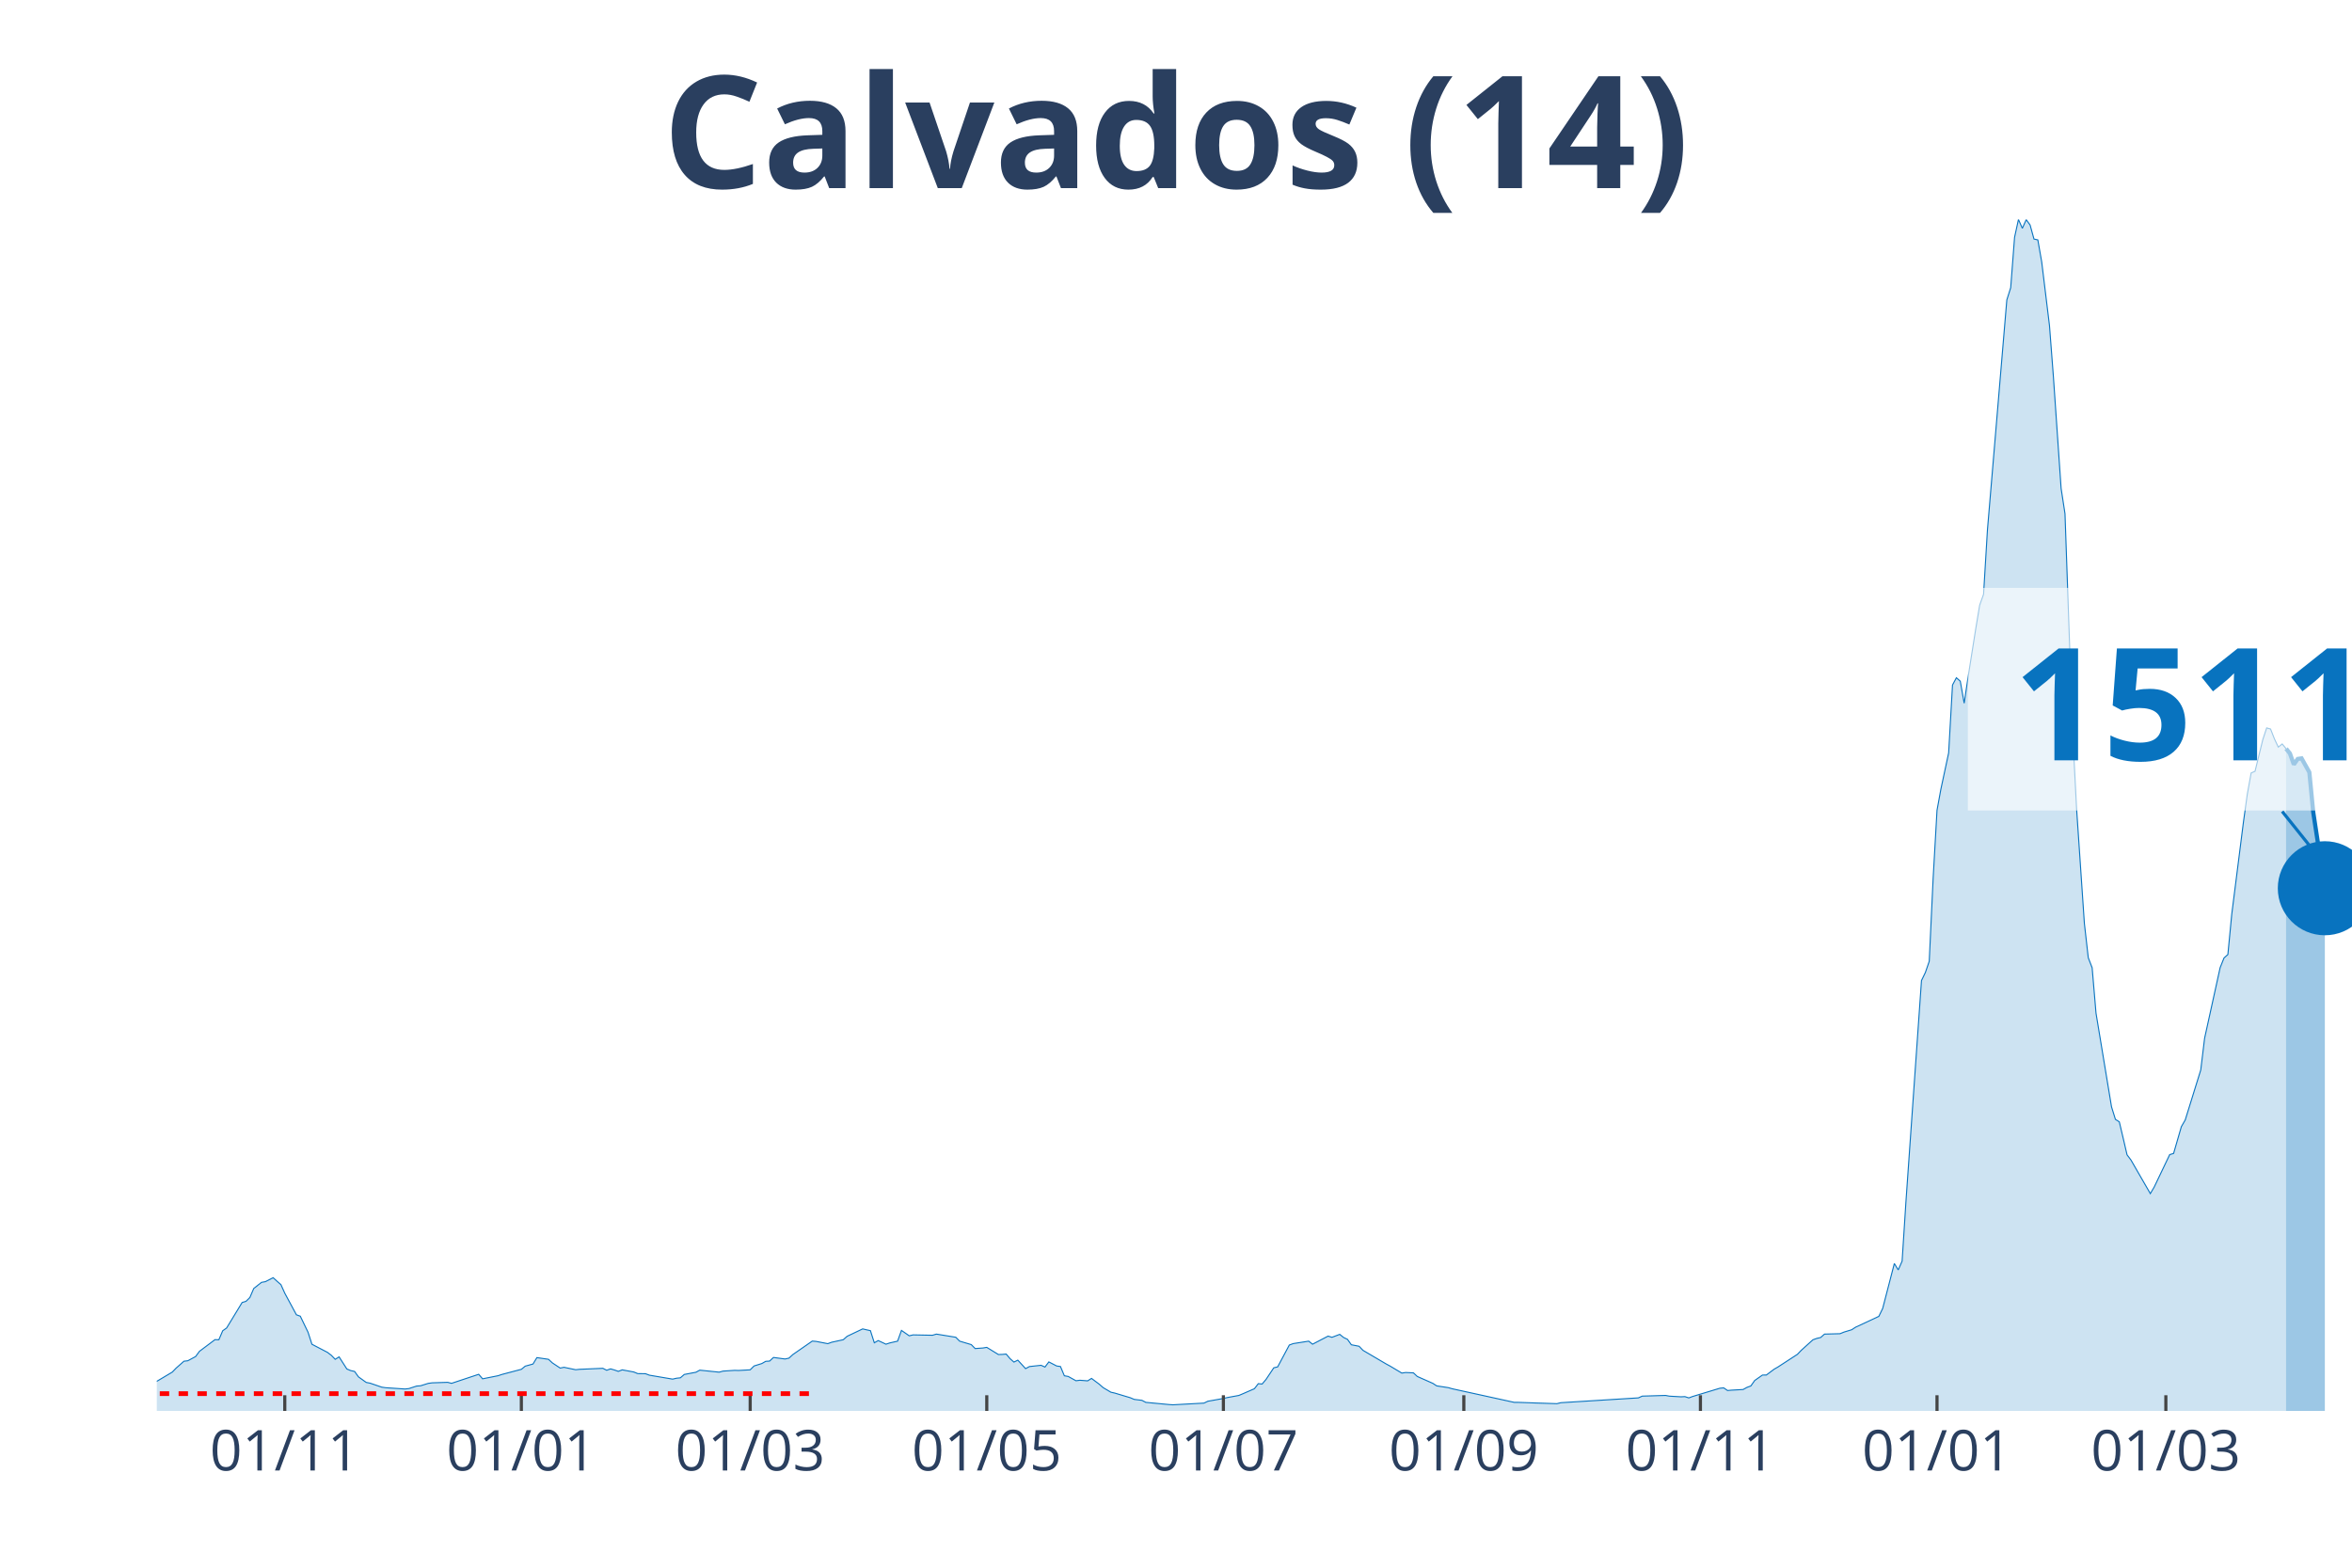
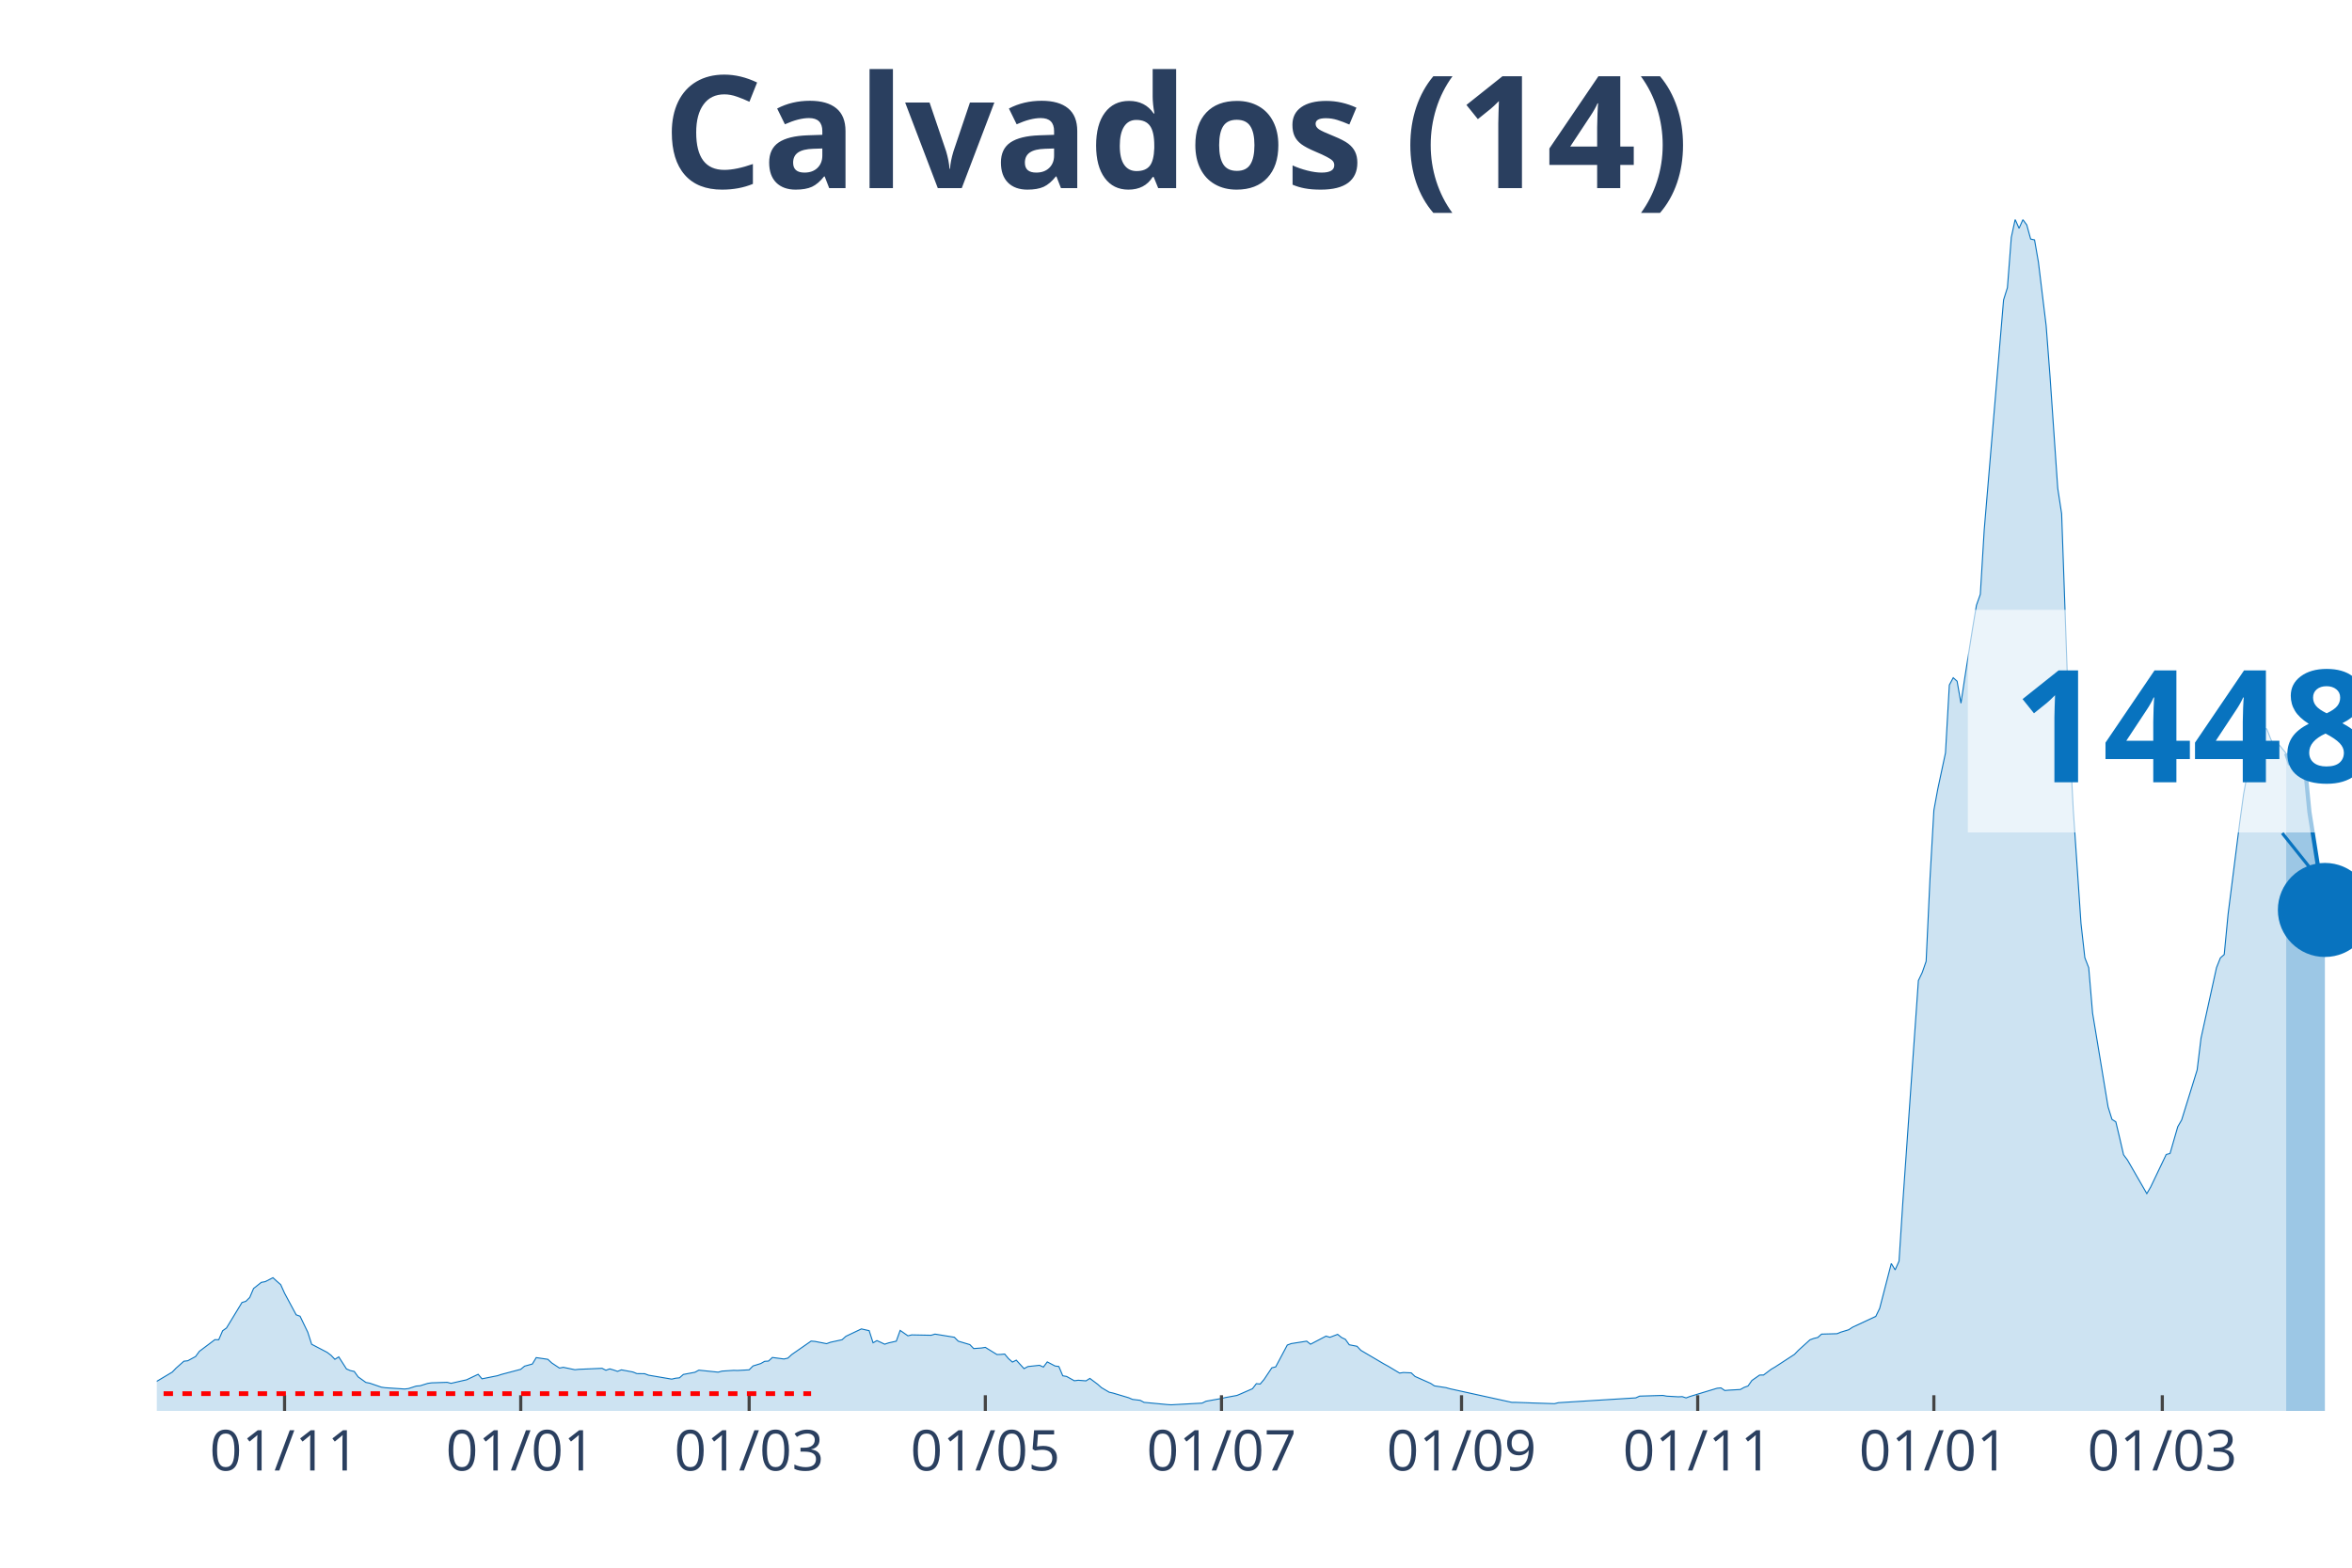
<svg xmlns="http://www.w3.org/2000/svg" class="main-svg" width="1125" height="750" style="" viewBox="0 0 750 500">
  <rect x="0" y="0" width="750" height="500" style="fill: rgb(0, 0, 0); fill-opacity: 0;" />
-   <defs id="defs-538999">
+   <defs id="defs-0293cc">
    <g class="clips">
-       <clipPath id="clip538999xyplot" class="plotclip">
+       <clipPath id="clip0293ccxyplot" class="plotclip">
        <rect width="700" height="380" />
      </clipPath>
-       <clipPath class="axesclip" id="clip538999x">
+       <clipPath class="axesclip" id="clip0293ccx">
        <rect x="50" y="0" width="700" height="500" />
      </clipPath>
-       <clipPath class="axesclip" id="clip538999y">
+       <clipPath class="axesclip" id="clip0293ccy">
        <rect x="0" y="70" width="750" height="380" />
      </clipPath>
-       <clipPath class="axesclip" id="clip538999xy">
+       <clipPath class="axesclip" id="clip0293ccxy">
        <rect x="50" y="70" width="700" height="380" />
      </clipPath>
    </g>
    <g class="gradients" />
  </defs>
  <g class="bglayer">
    <rect class="bg" x="50" y="70" width="700" height="380" style="fill: rgb(0, 0, 0); fill-opacity: 0; stroke-width: 0;" />
  </g>
  <g class="layer-below">
    <g class="imagelayer" />
    <g class="shapelayer" />
  </g>
  <g class="cartesianlayer">
    <g class="subplot xy">
      <g class="layer-subplot">
        <g class="shapelayer" />
        <g class="imagelayer" />
      </g>
      <g class="gridlayer">
        <g class="x">
-           <path class="xgrid crisp" transform="translate(90.81,0)" d="M0,70v380" style="stroke: rgb(255, 255, 255); stroke-opacity: 1; stroke-width: 1px;" />
-           <path class="xgrid crisp" transform="translate(166.25,0)" d="M0,70v380" style="stroke: rgb(255, 255, 255); stroke-opacity: 1; stroke-width: 1px;" />
-           <path class="xgrid crisp" transform="translate(239.22,0)" d="M0,70v380" style="stroke: rgb(255, 255, 255); stroke-opacity: 1; stroke-width: 1px;" />
-           <path class="xgrid crisp" transform="translate(314.66,0)" d="M0,70v380" style="stroke: rgb(255, 255, 255); stroke-opacity: 1; stroke-width: 1px;" />
-           <path class="xgrid crisp" transform="translate(390.11,0)" d="M0,70v380" style="stroke: rgb(255, 255, 255); stroke-opacity: 1; stroke-width: 1px;" />
-           <path class="xgrid crisp" transform="translate(466.78,0)" d="M0,70v380" style="stroke: rgb(255, 255, 255); stroke-opacity: 1; stroke-width: 1px;" />
-           <path class="xgrid crisp" transform="translate(542.23,0)" d="M0,70v380" style="stroke: rgb(255, 255, 255); stroke-opacity: 1; stroke-width: 1px;" />
-           <path class="xgrid crisp" transform="translate(617.67,0)" d="M0,70v380" style="stroke: rgb(255, 255, 255); stroke-opacity: 1; stroke-width: 1px;" />
-           <path class="xgrid crisp" transform="translate(690.64,0)" d="M0,70v380" style="stroke: rgb(255, 255, 255); stroke-opacity: 1; stroke-width: 1px;" />
+           <path class="xgrid crisp" transform="translate(90.74,0)" d="M0,70v380" style="stroke: rgb(255, 255, 255); stroke-opacity: 1; stroke-width: 1px;" />
+           <path class="xgrid crisp" transform="translate(166.05,0)" d="M0,70v380" style="stroke: rgb(255, 255, 255); stroke-opacity: 1; stroke-width: 1px;" />
+           <path class="xgrid crisp" transform="translate(238.89,0)" d="M0,70v380" style="stroke: rgb(255, 255, 255); stroke-opacity: 1; stroke-width: 1px;" />
+           <path class="xgrid crisp" transform="translate(314.2,0)" d="M0,70v380" style="stroke: rgb(255, 255, 255); stroke-opacity: 1; stroke-width: 1px;" />
+           <path class="xgrid crisp" transform="translate(389.51,0)" d="M0,70v380" style="stroke: rgb(255, 255, 255); stroke-opacity: 1; stroke-width: 1px;" />
+           <path class="xgrid crisp" transform="translate(466.05,0)" d="M0,70v380" style="stroke: rgb(255, 255, 255); stroke-opacity: 1; stroke-width: 1px;" />
+           <path class="xgrid crisp" transform="translate(541.36,0)" d="M0,70v380" style="stroke: rgb(255, 255, 255); stroke-opacity: 1; stroke-width: 1px;" />
+           <path class="xgrid crisp" transform="translate(616.67,0)" d="M0,70v380" style="stroke: rgb(255, 255, 255); stroke-opacity: 1; stroke-width: 1px;" />
+           <path class="xgrid crisp" transform="translate(689.51,0)" d="M0,70v380" style="stroke: rgb(255, 255, 255); stroke-opacity: 1; stroke-width: 1px;" />
        </g>
        <g class="y" />
      </g>
      <g class="zerolinelayer" />
      <path class="xlines-below" />
      <path class="ylines-below" />
      <g class="overlines-below" />
      <g class="xaxislayer-below" />
      <g class="yaxislayer-below" />
      <g class="overaxes-below" />
-       <g class="plot" transform="translate(50, 70)" clip-path="url('#clip538999xyplot')">
+       <g class="plot" transform="translate(50, 70)" clip-path="url('#clip0293ccxyplot')">
        <g class="scatterlayer mlayer">
-           <g class="trace scatter trace62c0a0" style="stroke-miterlimit: 2;">
+           <g class="trace scatter trace21a044" style="stroke-miterlimit: 2;">
            <g class="fills">
              <g>
-                 <path class="js-fill" d="M678.98,380L-168.2,380L-168.2,379.62L-115.02,379.89L-113.78,379.86L-43.29,378.12L-42.05,377.88L-29.68,375.37L-28.45,374.29L-23.5,372.46L-22.26,371.85L-19.79,371.77L-18.55,372.3L-14.84,372.92L-13.6,373.35L-1.24,371.34L0,370.56L4.95,367.61L6.18,366.33L8.66,364.14L9.89,364L12.37,362.66L13.6,360.99L18.55,357.27L19.79,357.3L21.02,354.43L22.26,353.55L27.21,345.42L28.45,345.04L29.68,343.82L30.92,340.95L33.39,338.99L34.63,338.77L37.1,337.51L38.34,338.64L39.58,339.72L40.81,342.45L44.52,349.34L45.76,349.79L48.23,354.91L49.47,358.74L54.42,361.32L55.65,362.26L56.89,363.54L58.13,362.76L60.6,366.62L61.84,367.14L63.07,367.41L64.31,369.14L66.78,370.91L68.02,371.15L71.73,372.42L72.97,372.6L79.15,373.01L80.39,372.87L82.86,372.07L84.1,371.98L86.57,371.21L87.81,371.04L92.76,370.88L93.99,371.2L102.65,368.32L103.89,369.76L108.83,368.77L110.07,368.36L116.25,366.73L117.49,365.72L119.96,365.04L121.2,363L124.91,363.54L126.15,364.69L128.62,366.33L129.86,366.09L133.57,366.86L134.81,366.73L142.23,366.41L143.46,367.03L144.7,366.59L145.94,366.95L147.17,367.38L148.41,366.9L152.12,367.59L153.36,368.1L155.83,368.13L157.07,368.6L164.49,369.86L165.72,369.57L166.96,369.44L168.2,368.37L171.91,367.67L173.14,367L179.33,367.64L180.57,367.3L184.28,367.06L185.51,367.1L189.22,366.89L190.46,365.66L192.93,364.89L194.17,364.18L195.41,364.1L196.64,362.95L199.12,363.28L200.35,363.44L201.59,363.16L202.83,362.02L209.01,357.73L210.25,357.83L213.96,358.55L215.19,358.1L218.9,357.29L220.14,356.19L225.09,353.84L226.33,354.13L227.56,354.4L228.8,358.27L230.04,357.57L231.27,358.13L232.51,358.72L233.75,358.31L236.22,357.75L237.46,354.32L239.93,356.04L241.17,355.75L247.35,355.87L248.59,355.5L254.77,356.5L256.01,357.75L259.72,358.85L260.95,360.11L263.43,359.93L264.66,359.73L268.37,362.01L269.61,361.98L270.85,361.86L272.08,363.33L273.32,364.42L274.56,363.81L277.03,366.51L278.27,365.85L280.74,365.58L281.98,365.45L283.22,366.01L284.45,364.37L286.93,365.66L288.16,365.84L289.4,368.79L290.64,369.01L293.11,370.38L294.35,370.22L296.82,370.41L298.06,369.63L300.53,371.48L301.77,372.57L304.24,374.03L305.48,374.31L310.42,375.79L311.66,376.32L314.13,376.62L315.37,377.27L322.79,377.97L324.03,378.05L333.92,377.51L335.16,376.91L340.11,376.03L341.34,375.74L345.05,375.06L346.29,374.54L350,372.92L351.24,371.31L352.47,371.42L353.71,369.95L356.18,366.25L357.42,365.95L361.13,358.99L362.37,358.53L367.31,357.75L368.55,358.72L373.5,356.14L374.73,356.52L377.21,355.58L378.45,356.58L379.68,357.17L380.92,358.9L383.39,359.38L384.63,360.68L392.05,365.04L393.29,365.71L397,367.93L398.23,367.75L400.71,367.86L401.94,369.01L406.89,371.2L408.13,372.01L411.84,372.58L413.07,372.93L432.86,377.27L434.1,377.27L437.81,377.4L439.05,377.45L446.47,377.69L447.7,377.38L472.44,375.84L473.67,375.28L481.1,375.06L482.33,375.29L486.04,375.5L487.28,375.44L488.52,375.85L489.75,375.39L498.41,372.77L499.65,372.65L500.88,373.49L502.12,373.38L505.83,373.17L507.07,372.49L508.3,372.04L509.54,370.29L512.01,368.56L513.25,368.55L515.72,366.7L516.96,365.98L523.14,361.96L524.38,360.67L528.09,357.32L529.33,356.87L530.57,356.58L531.8,355.5L536.75,355.37L537.99,354.86L540.46,354.11L541.7,353.3L549.12,349.84L550.35,347.3L554.06,332.99L555.3,335.02L556.54,332.23L557.77,313.15L562.72,242.74L563.96,240.16L565.19,236.6L566.43,210.22L567.67,188.43L568.9,181.71L571.38,170.13L572.61,148.47L573.85,146.16L575.09,147.26L576.33,154.28L577.56,146.08L580.04,130.43L581.27,123.01L582.51,119.55L583.75,99.04L589.93,25.67L591.17,21.74L592.4,5.69L593.64,0L594.88,2.81L596.11,0.06L597.35,1.75L598.59,6.24L599.82,6.51L601.06,13.57L603.53,33.83L604.77,49.94L607.24,85.75L608.48,93.86L610.95,164.18L612.19,188.14L614.66,224.49L615.9,235.45L617.14,238.66L618.37,253.13L623.32,283.03L624.56,287.01L625.8,287.8L627.03,292.99L628.27,298.32L629.51,299.97L635.69,310.69L636.93,308.59L641.87,298.25L643.11,297.88L645.58,289.35L646.82,287.2L651.77,271.26L653,261.13L657.95,238.63L659.19,235.53L660.42,234.43L661.66,221.54L665.37,192.3L666.61,183.32L667.84,176.53L669.08,175.99L671.55,165.92L672.79,162.16L674.03,162.51L675.27,165.67L676.5,168.28L677.74,167.28L678.98,168.78" style="fill: rgb(8, 115, 191); fill-opacity: 0.2; stroke-width: 0;" />
+                 <path class="js-fill" d="M679.01,380L-167.9,380L-167.9,379.62L-114.81,379.89L-113.58,379.86L-43.21,378.12L-41.98,377.88L-29.63,375.37L-28.4,374.29L-23.46,372.46L-22.22,371.85L-19.75,371.77L-18.52,372.3L-14.81,372.92L-13.58,373.35L-1.23,371.34L0,370.56L4.94,367.61L6.17,366.33L8.64,364.14L9.88,364L12.35,362.66L13.58,360.99L18.52,357.27L19.75,357.3L20.99,354.43L22.22,353.55L27.16,345.42L28.4,345.04L29.63,343.82L30.86,340.95L33.33,338.99L34.57,338.77L37.04,337.51L38.27,338.64L39.51,339.72L40.74,342.45L44.44,349.34L45.68,349.79L48.15,354.91L49.38,358.74L54.32,361.32L55.56,362.26L56.79,363.54L58.02,362.76L60.49,366.62L61.73,367.14L62.96,367.41L64.2,369.14L66.67,370.91L67.9,371.15L71.6,372.42L72.84,372.6L79.01,373.01L80.25,372.87L82.72,372.07L83.95,371.98L86.42,371.21L87.65,371.04L92.59,370.88L93.83,371.2L97.53,370.35L98.77,370.08L102.47,368.32L103.7,369.76L108.64,368.77L109.88,368.36L116.05,366.73L117.28,365.72L119.75,365.04L120.99,363L124.69,363.54L125.93,364.69L128.4,366.33L129.63,366.09L133.33,366.86L134.57,366.73L141.98,366.41L143.21,367.03L144.44,366.59L145.68,366.95L146.91,367.38L148.15,366.9L151.85,367.59L153.09,368.1L155.56,368.13L156.79,368.6L164.2,369.86L165.43,369.57L166.67,369.44L167.9,368.37L171.6,367.67L172.84,367L179.01,367.64L180.25,367.3L183.95,367.06L185.19,367.1L188.89,366.89L190.12,365.66L192.59,364.89L193.83,364.18L195.06,364.1L196.3,362.95L198.77,363.28L200,363.44L201.23,363.16L202.47,362.02L208.64,357.73L209.88,357.83L213.58,358.55L214.81,358.1L218.52,357.29L219.75,356.19L224.69,353.84L225.93,354.13L227.16,354.4L228.4,358.27L229.63,357.57L230.86,358.13L232.1,358.72L233.33,358.31L235.8,357.75L237.04,354.32L239.51,356.04L240.74,355.75L246.91,355.87L248.15,355.5L254.32,356.5L255.56,357.75L259.26,358.85L260.49,360.11L262.96,359.93L264.2,359.73L267.9,362.01L269.14,361.98L270.37,361.86L271.6,363.33L272.84,364.42L274.07,363.81L276.54,366.51L277.78,365.85L280.25,365.58L281.48,365.45L282.72,366.01L283.95,364.37L286.42,365.66L287.65,365.84L288.89,368.79L290.12,369.01L292.59,370.38L293.83,370.22L296.3,370.41L297.53,369.63L300,371.48L301.23,372.57L303.7,374.03L304.94,374.31L309.88,375.79L311.11,376.32L313.58,376.62L314.81,377.27L322.22,377.97L323.46,378.05L333.33,377.51L334.57,376.91L339.51,376.03L340.74,375.74L344.44,375.06L345.68,374.54L349.38,372.92L350.62,371.31L351.85,371.42L353.09,369.95L355.56,366.25L356.79,365.95L360.49,358.99L361.73,358.53L366.67,357.75L367.9,358.72L372.84,356.14L374.07,356.52L376.54,355.58L377.78,356.58L379.01,357.17L380.25,358.9L382.72,359.38L383.95,360.68L391.36,365.04L392.59,365.71L396.3,367.93L397.53,367.75L400,367.86L401.23,369.01L406.17,371.2L407.41,372.01L411.11,372.58L412.35,372.93L432.1,377.27L433.33,377.27L437.04,377.4L438.27,377.45L445.68,377.69L446.91,377.38L471.6,375.84L472.84,375.28L480.25,375.06L481.48,375.29L485.19,375.5L486.42,375.44L487.65,375.85L488.89,375.39L497.53,372.77L498.77,372.65L500,373.49L501.23,373.38L504.94,373.17L506.17,372.49L507.41,372.04L508.64,370.29L511.11,368.56L512.35,368.55L514.81,366.7L516.05,365.98L522.22,361.96L523.46,360.67L527.16,357.32L528.4,356.87L529.63,356.58L530.86,355.5L535.8,355.37L537.04,354.86L539.51,354.11L540.74,353.3L548.15,349.84L549.38,347.3L553.09,332.99L554.32,335.02L555.56,332.23L556.79,313.15L561.73,242.74L562.96,240.16L564.2,236.6L565.43,210.22L566.67,188.43L567.9,181.71L570.37,170.13L571.6,148.47L572.84,146.16L574.07,147.26L575.31,154.28L576.54,146.08L579.01,130.43L580.25,123.01L581.48,119.55L582.72,99.04L588.89,25.67L590.12,21.74L591.36,5.69L592.59,0L593.83,2.81L595.06,0.06L596.3,1.75L597.53,6.24L598.77,6.51L600,13.57L602.47,33.83L603.7,49.94L606.17,85.75L607.41,93.86L609.88,164.18L611.11,188.14L613.58,224.49L614.81,235.45L616.05,238.66L617.28,253.13L622.22,283.03L623.46,287.01L624.69,287.8L625.93,292.99L627.16,298.32L628.4,299.97L634.57,310.69L635.8,308.59L640.74,298.25L641.98,297.88L644.44,289.35L645.68,287.2L650.62,271.26L651.85,261.13L656.79,238.63L658.02,235.53L659.26,234.43L660.49,221.54L664.2,192.3L665.43,183.32L666.67,176.53L667.9,175.99L670.37,165.92L671.6,162.16L672.84,162.51L674.07,165.67L675.31,168.28L676.54,167.28L679.01,170.31" style="fill: rgb(8, 115, 191); fill-opacity: 0.2; stroke-width: 0;" />
              </g>
            </g>
            <g class="errorbars" />
            <g class="lines">
-               <path class="js-line" d="M-168.2,379.62L-115.02,379.89L-113.78,379.86L-43.29,378.12L-42.05,377.88L-29.68,375.37L-28.45,374.29L-23.5,372.46L-22.26,371.85L-19.79,371.77L-18.55,372.3L-14.84,372.92L-13.6,373.35L-1.24,371.34L0,370.56L4.95,367.61L6.18,366.33L8.66,364.14L9.89,364L12.37,362.66L13.6,360.99L18.55,357.27L19.79,357.3L21.02,354.43L22.26,353.55L27.21,345.42L28.45,345.04L29.68,343.82L30.92,340.95L33.39,338.99L34.63,338.77L37.1,337.51L38.34,338.64L39.58,339.72L40.81,342.45L44.52,349.34L45.76,349.79L48.23,354.91L49.47,358.74L54.42,361.32L55.65,362.26L56.89,363.54L58.13,362.76L60.6,366.62L61.84,367.14L63.07,367.41L64.31,369.14L66.78,370.91L68.02,371.15L71.73,372.42L72.97,372.6L79.15,373.01L80.39,372.87L82.86,372.07L84.1,371.98L86.57,371.21L87.81,371.04L92.76,370.88L93.99,371.2L102.65,368.32L103.89,369.76L108.83,368.77L110.07,368.36L116.25,366.73L117.49,365.72L119.96,365.04L121.2,363L124.91,363.54L126.15,364.69L128.62,366.33L129.86,366.09L133.57,366.86L134.81,366.73L142.23,366.41L143.46,367.03L144.7,366.59L145.94,366.95L147.17,367.38L148.41,366.9L152.12,367.59L153.36,368.1L155.83,368.13L157.07,368.6L164.49,369.86L165.72,369.57L166.96,369.44L168.2,368.37L171.91,367.67L173.14,367L179.33,367.64L180.57,367.3L184.28,367.06L185.51,367.1L189.22,366.89L190.46,365.66L192.93,364.89L194.17,364.18L195.41,364.1L196.64,362.95L199.12,363.28L200.35,363.44L201.59,363.16L202.83,362.02L209.01,357.73L210.25,357.83L213.96,358.55L215.19,358.1L218.9,357.29L220.14,356.19L225.09,353.84L226.33,354.13L227.56,354.4L228.8,358.27L230.04,357.57L231.27,358.13L232.51,358.72L233.75,358.31L236.22,357.75L237.46,354.32L239.93,356.04L241.17,355.75L247.35,355.87L248.59,355.5L254.77,356.5L256.01,357.75L259.72,358.85L260.95,360.11L263.43,359.93L264.66,359.73L268.37,362.01L269.61,361.98L270.85,361.86L272.08,363.33L273.32,364.42L274.56,363.81L277.03,366.51L278.27,365.85L280.74,365.58L281.98,365.45L283.22,366.01L284.45,364.37L286.93,365.66L288.16,365.84L289.4,368.79L290.64,369.01L293.11,370.38L294.35,370.22L296.82,370.41L298.06,369.63L300.53,371.48L301.77,372.57L304.24,374.03L305.48,374.31L310.42,375.79L311.66,376.32L314.13,376.62L315.37,377.27L322.79,377.97L324.03,378.05L333.92,377.51L335.16,376.91L340.11,376.03L341.34,375.74L345.05,375.06L346.29,374.54L350,372.92L351.24,371.31L352.47,371.42L353.71,369.95L356.18,366.25L357.42,365.95L361.13,358.99L362.37,358.53L367.31,357.75L368.55,358.72L373.5,356.14L374.73,356.52L377.21,355.58L378.45,356.58L379.68,357.17L380.92,358.9L383.39,359.38L384.63,360.68L392.05,365.04L393.29,365.71L397,367.93L398.23,367.75L400.71,367.86L401.94,369.01L406.89,371.2L408.13,372.01L411.84,372.58L413.07,372.93L432.86,377.27L434.1,377.27L437.81,377.4L439.05,377.45L446.47,377.69L447.7,377.38L472.44,375.84L473.67,375.28L481.1,375.06L482.33,375.29L486.04,375.5L487.28,375.44L488.52,375.85L489.75,375.39L498.41,372.77L499.65,372.65L500.88,373.49L502.12,373.38L505.83,373.17L507.07,372.49L508.3,372.04L509.54,370.29L512.01,368.56L513.25,368.55L515.72,366.7L516.96,365.98L523.14,361.96L524.38,360.67L528.09,357.32L529.33,356.87L530.57,356.58L531.8,355.5L536.75,355.37L537.99,354.86L540.46,354.11L541.7,353.3L549.12,349.84L550.35,347.3L554.06,332.99L555.3,335.02L556.54,332.23L557.77,313.15L562.72,242.74L563.96,240.16L565.19,236.6L566.43,210.22L567.67,188.43L568.9,181.71L571.38,170.13L572.61,148.47L573.85,146.16L575.09,147.26L576.33,154.28L577.56,146.08L580.04,130.43L581.27,123.01L582.51,119.55L583.75,99.04L589.93,25.67L591.17,21.74L592.4,5.69L593.64,0L594.88,2.81L596.11,0.06L597.35,1.75L598.59,6.24L599.82,6.51L601.06,13.57L603.53,33.83L604.77,49.94L607.24,85.75L608.48,93.86L610.95,164.18L612.19,188.14L614.66,224.49L615.9,235.45L617.14,238.66L618.37,253.13L623.32,283.03L624.56,287.01L625.8,287.8L627.03,292.99L628.27,298.32L629.51,299.97L635.69,310.69L636.93,308.59L641.87,298.25L643.11,297.88L645.58,289.35L646.82,287.2L651.77,271.26L653,261.13L657.95,238.63L659.19,235.53L660.42,234.43L661.66,221.54L665.37,192.3L666.61,183.32L667.84,176.53L669.08,175.99L671.55,165.92L672.79,162.16L674.03,162.51L675.27,165.67L676.5,168.28L677.74,167.28L678.98,168.78" style="vector-effect: non-scaling-stroke; fill: none; stroke: rgb(8, 115, 191); stroke-opacity: 1; stroke-width: 0.5px; opacity: 1;" />
+               <path class="js-line" d="M-167.9,379.62L-114.81,379.89L-113.58,379.86L-43.21,378.12L-41.98,377.88L-29.63,375.37L-28.4,374.29L-23.46,372.46L-22.22,371.85L-19.75,371.77L-18.52,372.3L-14.81,372.92L-13.58,373.35L-1.23,371.34L0,370.56L4.94,367.61L6.17,366.33L8.64,364.14L9.88,364L12.35,362.66L13.58,360.99L18.52,357.27L19.75,357.3L20.99,354.43L22.22,353.55L27.16,345.42L28.4,345.04L29.63,343.82L30.86,340.95L33.33,338.99L34.57,338.77L37.04,337.51L38.27,338.64L39.51,339.72L40.74,342.45L44.44,349.34L45.68,349.79L48.15,354.91L49.38,358.74L54.32,361.32L55.56,362.26L56.79,363.54L58.02,362.76L60.49,366.62L61.73,367.14L62.96,367.41L64.2,369.14L66.67,370.91L67.9,371.15L71.6,372.42L72.84,372.6L79.01,373.01L80.25,372.87L82.72,372.07L83.95,371.98L86.42,371.21L87.65,371.04L92.59,370.88L93.83,371.2L97.53,370.35L98.77,370.08L102.47,368.32L103.7,369.76L108.64,368.77L109.88,368.36L116.05,366.73L117.28,365.72L119.75,365.04L120.99,363L124.69,363.54L125.93,364.69L128.4,366.33L129.63,366.09L133.33,366.86L134.57,366.73L141.98,366.41L143.21,367.03L144.44,366.59L145.68,366.95L146.91,367.38L148.15,366.9L151.85,367.59L153.09,368.1L155.56,368.13L156.79,368.6L164.2,369.86L165.43,369.57L166.67,369.44L167.9,368.37L171.6,367.67L172.84,367L179.01,367.64L180.25,367.3L183.95,367.06L185.19,367.1L188.89,366.89L190.12,365.66L192.59,364.89L193.83,364.18L195.06,364.1L196.3,362.95L198.77,363.28L200,363.44L201.23,363.16L202.47,362.02L208.64,357.73L209.88,357.83L213.58,358.55L214.81,358.1L218.52,357.29L219.75,356.19L224.69,353.84L225.93,354.13L227.16,354.4L228.4,358.27L229.63,357.57L230.86,358.13L232.1,358.72L233.33,358.31L235.8,357.75L237.04,354.32L239.51,356.04L240.74,355.75L246.91,355.87L248.15,355.5L254.32,356.5L255.56,357.75L259.26,358.85L260.49,360.11L262.96,359.93L264.2,359.73L267.9,362.01L269.14,361.98L270.37,361.86L271.6,363.33L272.84,364.42L274.07,363.81L276.54,366.51L277.78,365.85L280.25,365.58L281.48,365.45L282.72,366.01L283.95,364.37L286.42,365.66L287.65,365.84L288.89,368.79L290.12,369.01L292.59,370.38L293.83,370.22L296.3,370.41L297.53,369.63L300,371.48L301.23,372.57L303.7,374.03L304.94,374.31L309.88,375.79L311.11,376.32L313.58,376.62L314.81,377.27L322.22,377.97L323.46,378.05L333.33,377.51L334.57,376.91L339.51,376.03L340.74,375.74L344.44,375.06L345.68,374.54L349.38,372.92L350.62,371.31L351.85,371.42L353.09,369.95L355.56,366.25L356.79,365.95L360.49,358.99L361.73,358.53L366.67,357.75L367.9,358.72L372.84,356.14L374.07,356.52L376.54,355.58L377.78,356.58L379.01,357.17L380.25,358.9L382.72,359.38L383.95,360.68L391.36,365.04L392.59,365.71L396.3,367.93L397.53,367.75L400,367.86L401.23,369.01L406.17,371.2L407.41,372.01L411.11,372.58L412.35,372.93L432.1,377.27L433.33,377.27L437.04,377.4L438.27,377.45L445.68,377.69L446.91,377.38L471.6,375.84L472.84,375.28L480.25,375.06L481.48,375.29L485.19,375.5L486.42,375.44L487.65,375.85L488.89,375.39L497.53,372.77L498.77,372.65L500,373.49L501.23,373.38L504.94,373.17L506.17,372.49L507.41,372.04L508.64,370.29L511.11,368.56L512.35,368.55L514.81,366.7L516.05,365.98L522.22,361.96L523.46,360.67L527.16,357.32L528.4,356.87L529.63,356.58L530.86,355.5L535.8,355.37L537.04,354.86L539.51,354.11L540.74,353.3L548.15,349.84L549.38,347.3L553.09,332.99L554.32,335.02L555.56,332.23L556.79,313.15L561.73,242.74L562.96,240.16L564.2,236.6L565.43,210.22L566.67,188.43L567.9,181.71L570.37,170.13L571.6,148.47L572.84,146.16L574.07,147.26L575.31,154.28L576.54,146.08L579.01,130.43L580.25,123.01L581.48,119.55L582.72,99.04L588.89,25.67L590.12,21.74L591.36,5.69L592.59,0L593.83,2.81L595.06,0.06L596.3,1.75L597.53,6.24L598.77,6.51L600,13.57L602.47,33.83L603.7,49.94L606.17,85.75L607.41,93.86L609.88,164.18L611.11,188.14L613.58,224.49L614.81,235.45L616.05,238.66L617.28,253.13L622.22,283.03L623.46,287.01L624.69,287.8L625.93,292.99L627.16,298.32L628.4,299.97L634.57,310.69L635.8,308.59L640.74,298.25L641.98,297.88L644.44,289.35L645.68,287.2L650.62,271.26L651.85,261.13L656.79,238.63L658.02,235.53L659.26,234.43L660.49,221.54L664.2,192.3L665.43,183.32L666.67,176.53L667.9,175.99L670.37,165.92L671.6,162.16L672.84,162.51L674.07,165.67L675.31,168.28L676.54,167.28L679.01,170.31" style="vector-effect: non-scaling-stroke; fill: none; stroke: rgb(8, 115, 191); stroke-opacity: 1; stroke-width: 0.5px; opacity: 1;" />
            </g>
            <g class="points" />
            <g class="text" />
          </g>
-           <g class="trace scatter trace29cd67" style="stroke-miterlimit: 2;">
+           <g class="trace scatter trace6b077e" style="stroke-miterlimit: 2;">
            <g class="fills">
              <g>
-                 <path class="js-fill" d="M691.34,380L678.98,380L678.98,168.78L680.21,170.31L681.45,173.82L682.69,172.06L683.92,171.87L686.4,176.31L687.63,188.99L691.34,213.3" style="fill: rgb(8, 115, 191); fill-opacity: 0.4; stroke-width: 0;" />
+                 <path class="js-fill" d="M691.36,380L679.01,380L679.01,170.31L680.25,173.82L681.48,172.06L682.72,171.87L683.95,173.48L685.19,176.31L686.42,188.97L691.36,220.22" style="fill: rgb(8, 115, 191); fill-opacity: 0.4; stroke-width: 0;" />
              </g>
            </g>
            <g class="errorbars" />
            <g class="lines">
-               <path class="js-line" d="M678.98,168.78L680.21,170.31L681.45,173.82L682.69,172.06L683.92,171.87L686.4,176.31L687.63,188.99L691.34,213.3" style="vector-effect: non-scaling-stroke; fill: none; stroke: rgb(8, 115, 191); stroke-opacity: 1; stroke-width: 2px; opacity: 1;" />
+               <path class="js-line" d="M679.01,170.31L680.25,173.82L681.48,172.06L682.72,171.87L683.95,173.48L685.19,176.31L686.42,188.97L691.36,220.22" style="vector-effect: non-scaling-stroke; fill: none; stroke: rgb(8, 115, 191); stroke-opacity: 1; stroke-width: 2px; opacity: 1;" />
            </g>
            <g class="points" />
            <g class="text" />
          </g>
-           <g class="trace scatter traceb80603" style="stroke-miterlimit: 2; opacity: 1;">
+           <g class="trace scatter trace85040c" style="stroke-miterlimit: 2; opacity: 1;">
            <g class="fills" />
            <g class="errorbars" />
            <g class="lines" />
            <g class="points">
-               <path class="point" transform="translate(691.34,213.3)" d="M15,0A15,15 0 1,1 0,-15A15,15 0 0,1 15,0Z" style="opacity: 1; stroke-width: 0px; fill: rgb(8, 115, 191); fill-opacity: 1;" />
+               <path class="point" transform="translate(691.36,220.22)" d="M15,0A15,15 0 1,1 0,-15A15,15 0 0,1 15,0Z" style="opacity: 1; stroke-width: 0px; fill: rgb(8, 115, 191); fill-opacity: 1;" />
            </g>
            <g class="text" />
          </g>
        </g>
      </g>
      <g class="overplot" />
      <path class="xlines-above crisp" style="fill: none; stroke-width: 1px; stroke: rgb(0, 0, 0); stroke-opacity: 0;" d="" />
      <path class="ylines-above crisp" style="fill: none;" d="M0,0" />
      <g class="overlines-above" />
      <g class="xaxislayer-above">
-         <path class="xtick ticks crisp" d="M0,450v-5" transform="translate(90.81,0)" style="stroke: rgb(68, 68, 68); stroke-opacity: 1; stroke-width: 1px;" />
-         <path class="xtick ticks crisp" d="M0,450v-5" transform="translate(166.25,0)" style="stroke: rgb(68, 68, 68); stroke-opacity: 1; stroke-width: 1px;" />
-         <path class="xtick ticks crisp" d="M0,450v-5" transform="translate(239.22,0)" style="stroke: rgb(68, 68, 68); stroke-opacity: 1; stroke-width: 1px;" />
-         <path class="xtick ticks crisp" d="M0,450v-5" transform="translate(314.66,0)" style="stroke: rgb(68, 68, 68); stroke-opacity: 1; stroke-width: 1px;" />
-         <path class="xtick ticks crisp" d="M0,450v-5" transform="translate(390.11,0)" style="stroke: rgb(68, 68, 68); stroke-opacity: 1; stroke-width: 1px;" />
-         <path class="xtick ticks crisp" d="M0,450v-5" transform="translate(466.78,0)" style="stroke: rgb(68, 68, 68); stroke-opacity: 1; stroke-width: 1px;" />
-         <path class="xtick ticks crisp" d="M0,450v-5" transform="translate(542.23,0)" style="stroke: rgb(68, 68, 68); stroke-opacity: 1; stroke-width: 1px;" />
-         <path class="xtick ticks crisp" d="M0,450v-5" transform="translate(617.67,0)" style="stroke: rgb(68, 68, 68); stroke-opacity: 1; stroke-width: 1px;" />
-         <path class="xtick ticks crisp" d="M0,450v-5" transform="translate(690.64,0)" style="stroke: rgb(68, 68, 68); stroke-opacity: 1; stroke-width: 1px;" />
+         <path class="xtick ticks crisp" d="M0,450v-5" transform="translate(90.74,0)" style="stroke: rgb(68, 68, 68); stroke-opacity: 1; stroke-width: 1px;" />
+         <path class="xtick ticks crisp" d="M0,450v-5" transform="translate(166.05,0)" style="stroke: rgb(68, 68, 68); stroke-opacity: 1; stroke-width: 1px;" />
+         <path class="xtick ticks crisp" d="M0,450v-5" transform="translate(238.89,0)" style="stroke: rgb(68, 68, 68); stroke-opacity: 1; stroke-width: 1px;" />
+         <path class="xtick ticks crisp" d="M0,450v-5" transform="translate(314.2,0)" style="stroke: rgb(68, 68, 68); stroke-opacity: 1; stroke-width: 1px;" />
+         <path class="xtick ticks crisp" d="M0,450v-5" transform="translate(389.51,0)" style="stroke: rgb(68, 68, 68); stroke-opacity: 1; stroke-width: 1px;" />
+         <path class="xtick ticks crisp" d="M0,450v-5" transform="translate(466.05,0)" style="stroke: rgb(68, 68, 68); stroke-opacity: 1; stroke-width: 1px;" />
+         <path class="xtick ticks crisp" d="M0,450v-5" transform="translate(541.36,0)" style="stroke: rgb(68, 68, 68); stroke-opacity: 1; stroke-width: 1px;" />
+         <path class="xtick ticks crisp" d="M0,450v-5" transform="translate(616.67,0)" style="stroke: rgb(68, 68, 68); stroke-opacity: 1; stroke-width: 1px;" />
+         <path class="xtick ticks crisp" d="M0,450v-5" transform="translate(689.51,0)" style="stroke: rgb(68, 68, 68); stroke-opacity: 1; stroke-width: 1px;" />
        <g class="xtick">
-           <text text-anchor="middle" x="0" y="469" transform="translate(90.81,0)" style="font-family: 'Open Sans', verdana, arial, sans-serif; font-size: 18px; fill: rgb(42, 63, 95); fill-opacity: 1; white-space: pre;">01/11</text>
+           <text text-anchor="middle" x="0" y="469" transform="translate(90.74,0)" style="font-family: 'Open Sans', verdana, arial, sans-serif; font-size: 18px; fill: rgb(42, 63, 95); fill-opacity: 1; white-space: pre;">01/11</text>
        </g>
        <g class="xtick">
-           <text text-anchor="middle" x="0" y="469" transform="translate(166.25,0)" style="font-family: 'Open Sans', verdana, arial, sans-serif; font-size: 18px; fill: rgb(42, 63, 95); fill-opacity: 1; white-space: pre;">01/01</text>
+           <text text-anchor="middle" x="0" y="469" transform="translate(166.05,0)" style="font-family: 'Open Sans', verdana, arial, sans-serif; font-size: 18px; fill: rgb(42, 63, 95); fill-opacity: 1; white-space: pre;">01/01</text>
        </g>
        <g class="xtick">
-           <text text-anchor="middle" x="0" y="469" transform="translate(239.22,0)" style="font-family: 'Open Sans', verdana, arial, sans-serif; font-size: 18px; fill: rgb(42, 63, 95); fill-opacity: 1; white-space: pre;">01/03</text>
+           <text text-anchor="middle" x="0" y="469" transform="translate(238.89,0)" style="font-family: 'Open Sans', verdana, arial, sans-serif; font-size: 18px; fill: rgb(42, 63, 95); fill-opacity: 1; white-space: pre;">01/03</text>
        </g>
        <g class="xtick">
-           <text text-anchor="middle" x="0" y="469" transform="translate(314.66,0)" style="font-family: 'Open Sans', verdana, arial, sans-serif; font-size: 18px; fill: rgb(42, 63, 95); fill-opacity: 1; white-space: pre;">01/05</text>
+           <text text-anchor="middle" x="0" y="469" transform="translate(314.2,0)" style="font-family: 'Open Sans', verdana, arial, sans-serif; font-size: 18px; fill: rgb(42, 63, 95); fill-opacity: 1; white-space: pre;">01/05</text>
        </g>
        <g class="xtick">
-           <text text-anchor="middle" x="0" y="469" transform="translate(390.11,0)" style="font-family: 'Open Sans', verdana, arial, sans-serif; font-size: 18px; fill: rgb(42, 63, 95); fill-opacity: 1; white-space: pre;">01/07</text>
+           <text text-anchor="middle" x="0" y="469" transform="translate(389.51,0)" style="font-family: 'Open Sans', verdana, arial, sans-serif; font-size: 18px; fill: rgb(42, 63, 95); fill-opacity: 1; white-space: pre;">01/07</text>
        </g>
        <g class="xtick">
-           <text text-anchor="middle" x="0" y="469" transform="translate(466.78,0)" style="font-family: 'Open Sans', verdana, arial, sans-serif; font-size: 18px; fill: rgb(42, 63, 95); fill-opacity: 1; white-space: pre;">01/09</text>
+           <text text-anchor="middle" x="0" y="469" transform="translate(466.05,0)" style="font-family: 'Open Sans', verdana, arial, sans-serif; font-size: 18px; fill: rgb(42, 63, 95); fill-opacity: 1; white-space: pre;">01/09</text>
        </g>
        <g class="xtick">
-           <text text-anchor="middle" x="0" y="469" transform="translate(542.23,0)" style="font-family: 'Open Sans', verdana, arial, sans-serif; font-size: 18px; fill: rgb(42, 63, 95); fill-opacity: 1; white-space: pre;">01/11</text>
+           <text text-anchor="middle" x="0" y="469" transform="translate(541.36,0)" style="font-family: 'Open Sans', verdana, arial, sans-serif; font-size: 18px; fill: rgb(42, 63, 95); fill-opacity: 1; white-space: pre;">01/11</text>
        </g>
        <g class="xtick">
-           <text text-anchor="middle" x="0" y="469" transform="translate(617.67,0)" style="font-family: 'Open Sans', verdana, arial, sans-serif; font-size: 18px; fill: rgb(42, 63, 95); fill-opacity: 1; white-space: pre;">01/01</text>
+           <text text-anchor="middle" x="0" y="469" transform="translate(616.67,0)" style="font-family: 'Open Sans', verdana, arial, sans-serif; font-size: 18px; fill: rgb(42, 63, 95); fill-opacity: 1; white-space: pre;">01/01</text>
        </g>
        <g class="xtick">
-           <text text-anchor="middle" x="0" y="469" transform="translate(690.64,0)" style="font-family: 'Open Sans', verdana, arial, sans-serif; font-size: 18px; fill: rgb(42, 63, 95); fill-opacity: 1; white-space: pre;">01/03</text>
+           <text text-anchor="middle" x="0" y="469" transform="translate(689.51,0)" style="font-family: 'Open Sans', verdana, arial, sans-serif; font-size: 18px; fill: rgb(42, 63, 95); fill-opacity: 1; white-space: pre;">01/03</text>
        </g>
      </g>
      <g class="yaxislayer-above" />
      <g class="overaxes-above" />
    </g>
  </g>
  <g class="polarlayer" />
  <g class="ternarylayer" />
  <g class="geolayer" />
  <g class="funnelarealayer" />
  <g class="pielayer" />
  <g class="treemaplayer" />
  <g class="sunburstlayer" />
  <g class="glimages" />
-   <defs id="topdefs-538999">
+   <defs id="topdefs-0293cc">
    <g class="clips" />
  </defs>
  <g class="layer-above">
    <g class="imagelayer" />
    <g class="shapelayer">
-       <path data-index="0" fill-rule="evenodd" d="M-645.05,444.49L259.01,444.49" clip-path="url('#clip538999xy')" style="opacity: 1; stroke: rgb(255, 0, 0); stroke-opacity: 1; fill: rgb(0, 0, 0); fill-opacity: 0; stroke-dasharray: 3px, 3px; stroke-width: 1.5px;" />
+       <path data-index="0" fill-rule="evenodd" d="M-643.83,444.49L258.64,444.49" clip-path="url('#clip0293ccxy')" style="opacity: 1; stroke: rgb(255, 0, 0); stroke-opacity: 1; fill: rgb(0, 0, 0); fill-opacity: 0; stroke-dasharray: 3px, 3px; stroke-width: 1.5px;" />
    </g>
  </g>
  <g class="infolayer">
    <g class="g-gtitle">
      <text class="gtitle" x="375" y="25" text-anchor="middle" dy="0.7em" style="font-family: 'Open Sans', verdana, arial, sans-serif; font-size: 50px; fill: rgb(42, 63, 95); opacity: 1; font-weight: normal; white-space: pre;">
        <tspan style="font-weight:bold">Calvados (14)</tspan>
      </text>
    </g>
    <g class="g-xtitle" />
    <g class="annotation" data-index="0" style="opacity: 1;">
-       <g class="annotation-text-g" transform="rotate(0,699.34,223.3)">
-         <g class="cursor-pointer" transform="translate(627, 187)">
+       <g class="annotation-text-g" transform="rotate(0,699.36,230.22)">
+         <g class="cursor-pointer" transform="translate(627, 194)">
          <rect class="bg" x="0.5" y="0.5" width="143" height="71" style="stroke-width: 1px; stroke: rgb(0, 0, 0); stroke-opacity: 0; fill: rgb(255, 255, 255); fill-opacity: 0.6;" />
          <text class="annotation-text" text-anchor="middle" x="72.078" y="55.5" style="font-family: 'Open Sans', verdana, arial, sans-serif; font-size: 50px; fill: rgb(8, 115, 191); fill-opacity: 1; white-space: pre;">
-             <tspan style="font-weight:bold">1511 </tspan>
+             <tspan style="font-weight:bold">1448 </tspan>
          </text>
        </g>
      </g>
      <g class="annotation-arrow-g" style="opacity: 1;">
-         <path d="M727.74,258.8L739.34,273.3" style="stroke-width: 1px; stroke: rgb(8, 115, 191); stroke-opacity: 1; stroke-dasharray: 0px, 0px, 18.569px, 18.569px;" />
+         <path d="M727.76,265.72L739.36,280.22" style="stroke-width: 1px; stroke: rgb(8, 115, 191); stroke-opacity: 1; stroke-dasharray: 0px, 0px, 18.569px, 18.569px;" />
      </g>
    </g>
  </g>
</svg>
